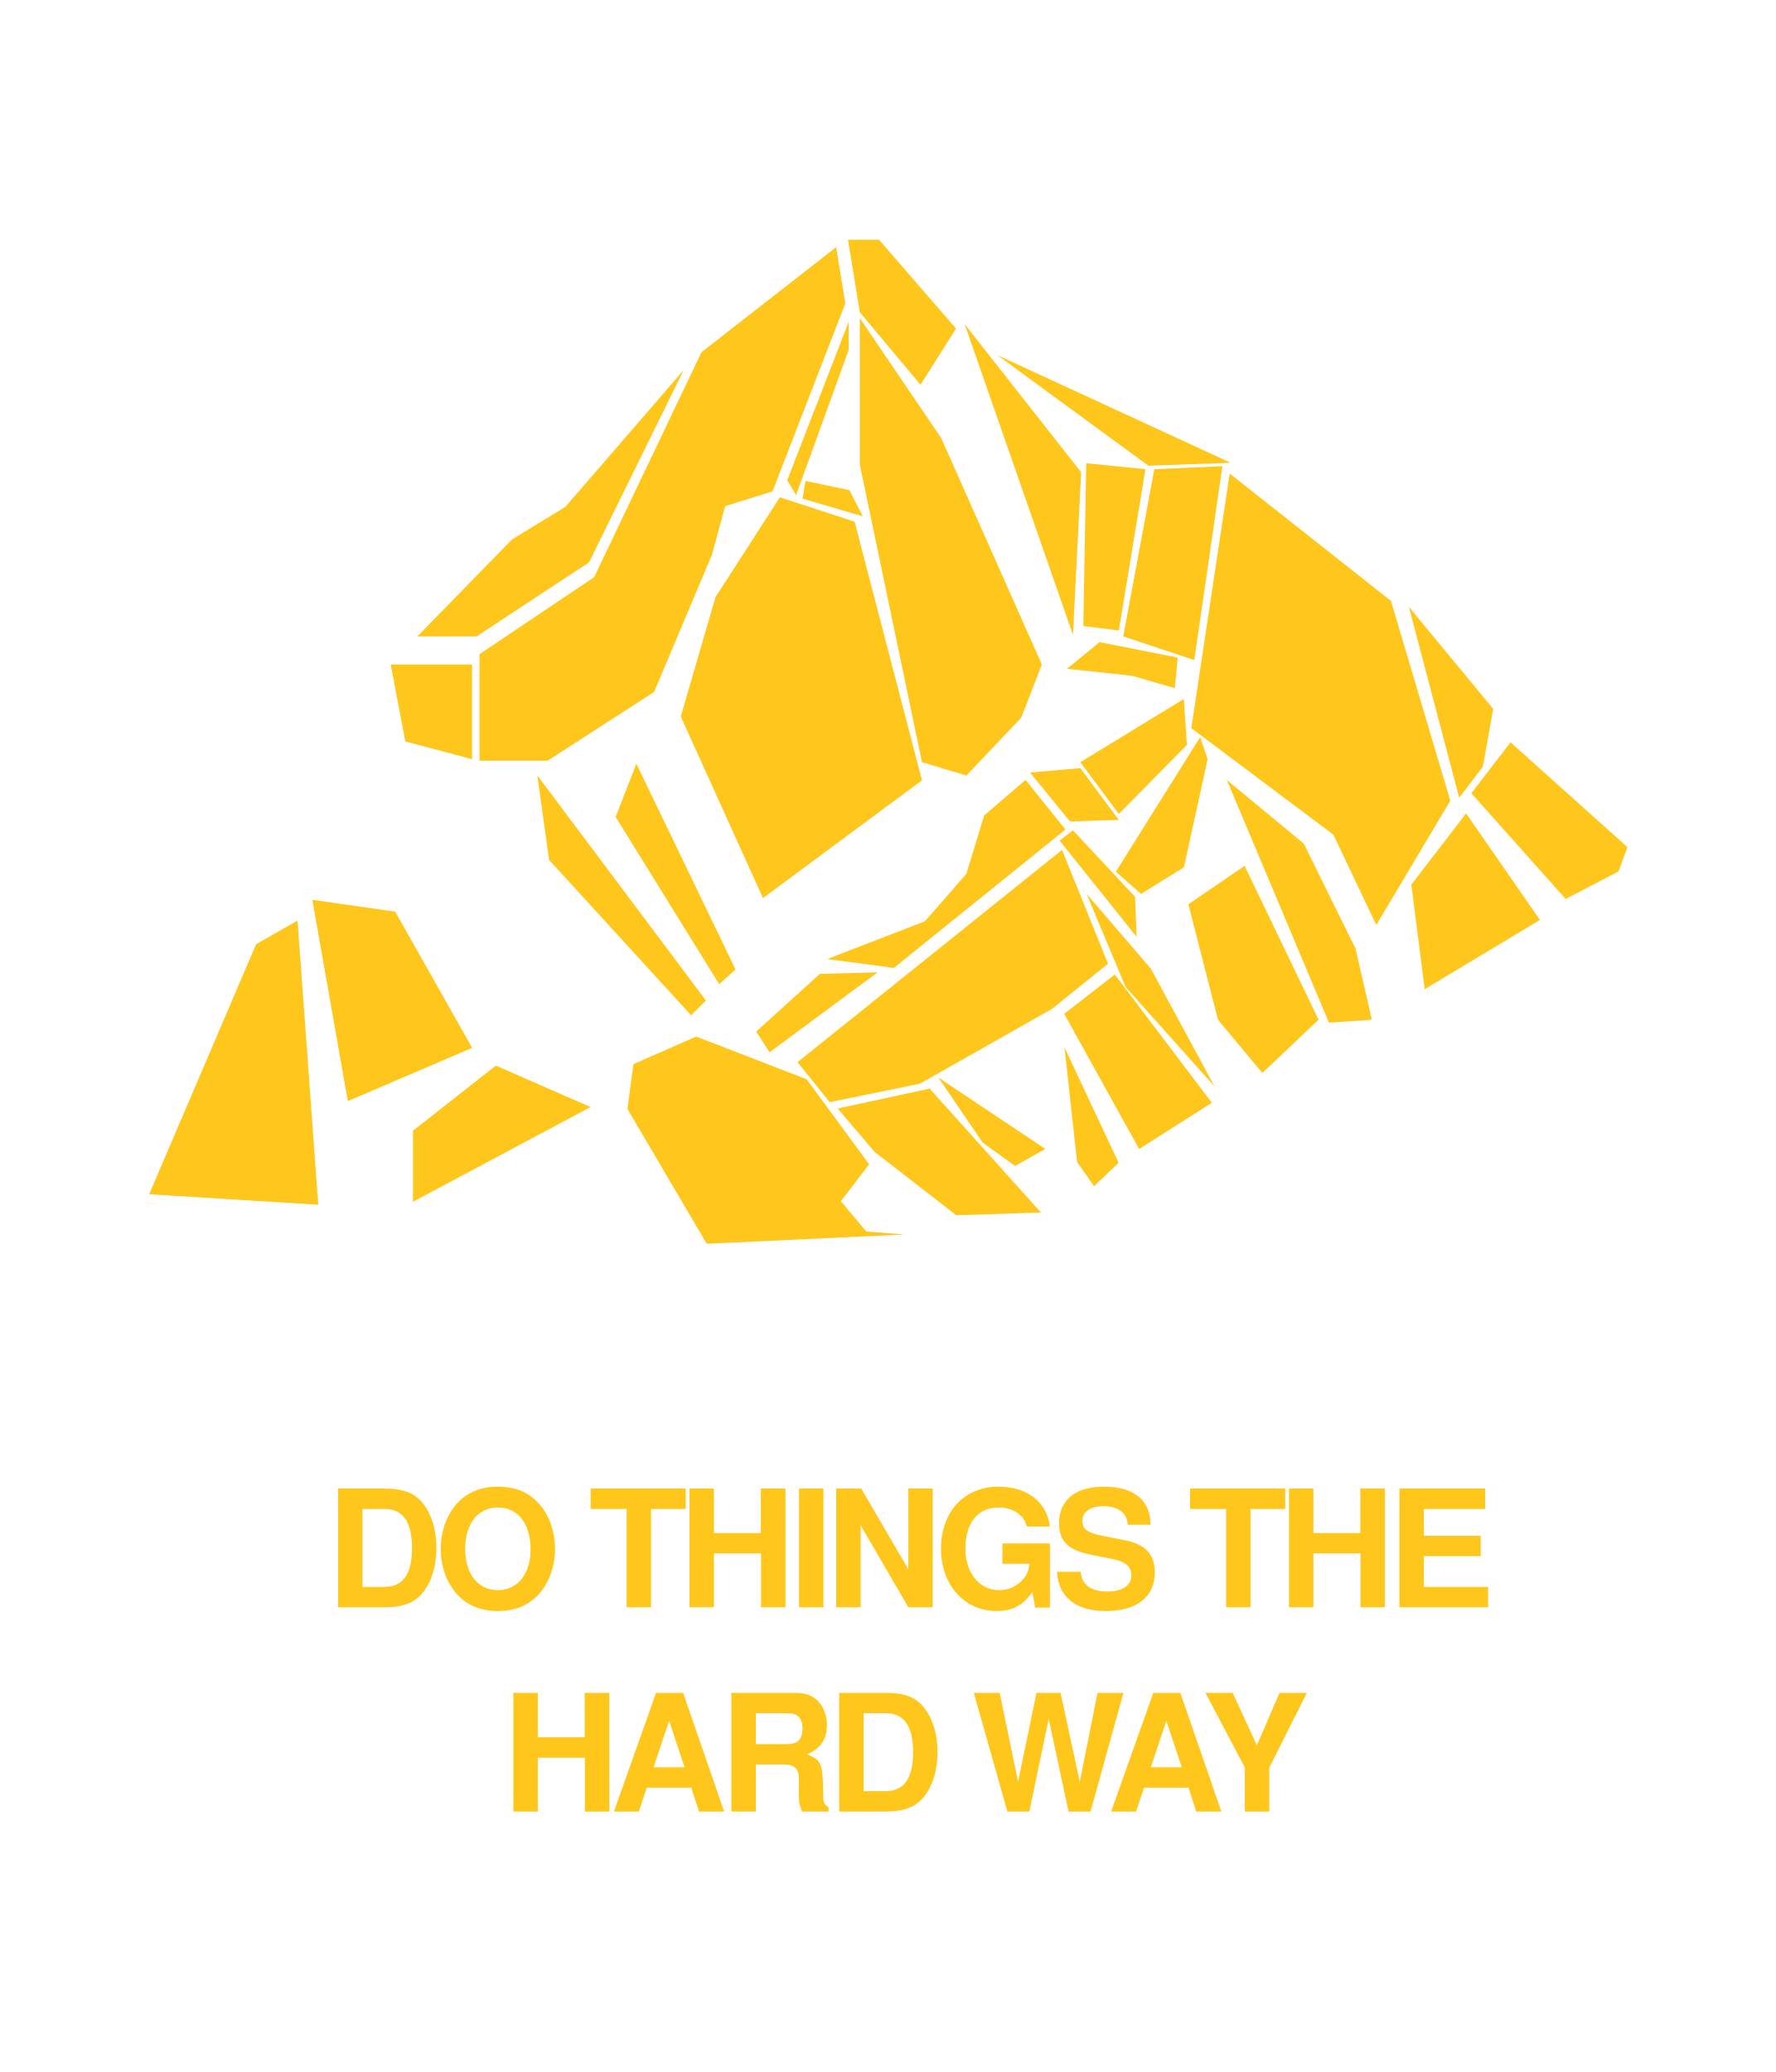
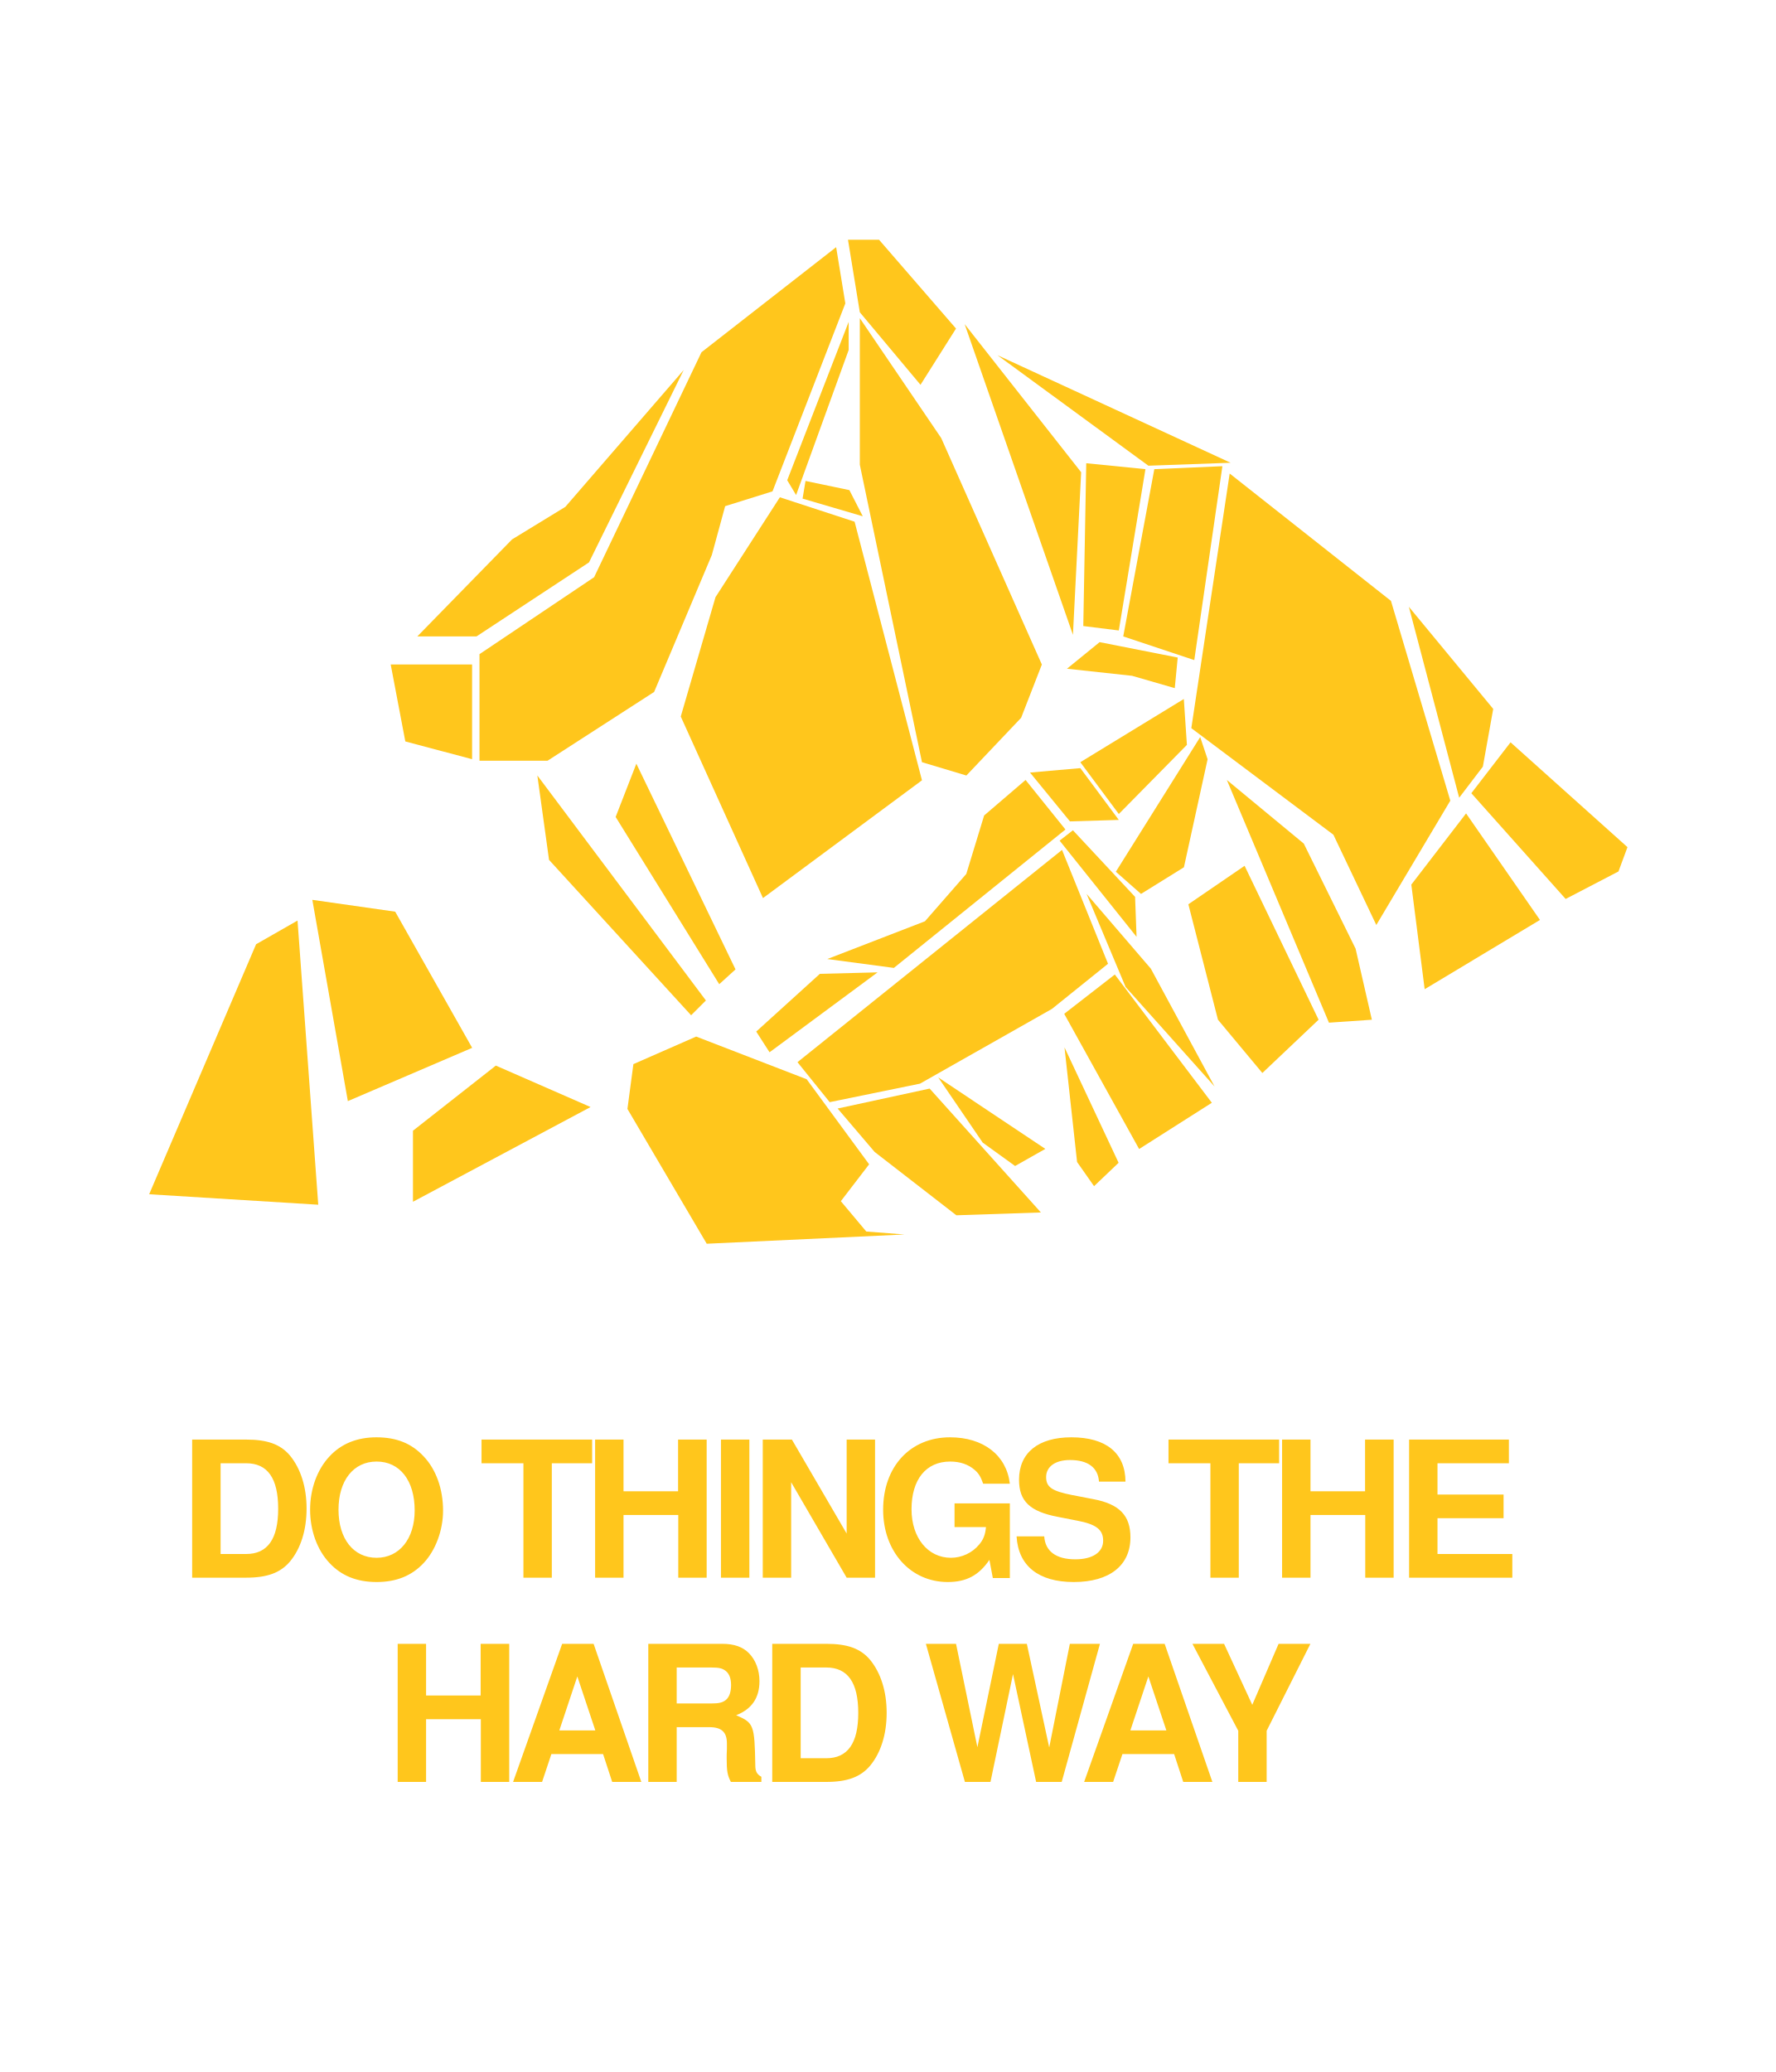
<svg xmlns="http://www.w3.org/2000/svg" width="600px" height="700px" viewBox="0 0 600 700" version="1.1" style="background: #FF1C54;">
  <defs>
    <style>
             #hardwaytext {
-                 font-family: 'Helvetica Neue', 'Helvetica', 'Arial';
-                 font-size: 55px;
+                 font-family: 'LucidaGrande-Bold', 'Lucida Grande', 'Helvetica Neue', 'Helvetica', 'Arial';
+                 font-size: 64px;
                font-weight: bold;
-                 letter-spacing: -3px;
+                 letter-spacing: -4px;
            }
        </style>
  </defs>
  <g id="Do-Things-the-Hard-Way" stroke="none" stroke-width="1" fill="none" fill-rule="evenodd">
    <g id="hardWay" fill="#FFC61C">
      <text id="hardwaytext">
-         <tspan x="110" y="543">DO THINGS THE</tspan>
-         <tspan x="169.713" y="612">HARD WAY</tspan>
+         <tspan x="60" y="533">DO THINGS THE</tspan>
+         <tspan x="130" y="602">HARD WAY</tspan>
      </text>
      <g id="mountain-shapes" transform="translate(50, 81)">
        <polygon id="Path-459" points="183.5 262 135.5 209.5 131.547 180.98 188.5 257" />
        <polygon id="Path-460" points="171 152.77 190.5 106.5 195 90 211 85 235.605 21.5 232.5 2.5 187 38 150.731 114 112 140 112 176 135 176" />
        <polygon id="Path-461" points="247 -3.16635607e-13 236.5 -3.6114443e-08 240.5 24.5 261 49 273 30" />
        <polygon id="Path-463" points="236.73 37.242 236.73 27.742 215.971 81.242 218.971 86.242" />
        <polygon id="Path-465" points="191.735 120.75 213.485 87 238.735 95.25 261.5 182.613 207.781 222.41 180 161.07" />
        <polygon id="Path-467" points="419.949 122 365.461 78.977 352.5 165 400.5 201 415 231.5 440 189.5" />
        <polygon id="Path-468" points="275.918 28.504 315.281 78.547 312.504 133.469" />
        <polygon id="Path-469" points="276.5 181 261.5 176.5 240.5 76 240.5 26.5 268 67 302 143.5 295 161.5" />
        <polygon id="Path-470" points="315 176.5 349.965 155.148 351.008 170.648 328 194" />
        <polygon id="Path-23" points="308.816 206.133 324.359 244.594 305.426 259.832 260.84 285.094 230.324 291.348 219.438 277.844" />
        <polygon id="Path-24" points="317.109 220.98 330.305 252.453 360.348 286.055 338.82 246.246" />
        <polygon id="Path-25" points="326.652 248.23 359.434 291.555 334.863 307.18 309.555 261.508" />
        <polygon id="Path-26" points="309.652 272.844 327.93 311.832 319.637 319.734 313.902 311.566" />
        <polygon id="Path-27" points="267 283 303.172 307.141 292.961 312.918 282.016 305.016" />
        <polygon id="Path-28" points="264.09 286.762 233 293.5 245.5 308.166 273.117 329.57 301.676 328.613" />
        <polygon id="Path-29" points="161.984 293.637 164 278.5 185.211 269.191 222.543 283.609 243.645 312.348 234.086 324.805 242.684 335.055 255.59 336.055 188.777 339.18" />
        <polygon id="Path-30" points="287 39 365.77 75.336 338 76.336" />
        <polygon id="Path-32" points="310.488 144.922 321.516 135.938 347.906 141.145 346.906 151.48 332.488 147.312" />
        <polygon id="Path-33" points="447.105 186.98 460.355 169.785 499.859 205.203 496.816 213.414 478.969 222.703" />
        <polygon id="Path-34" points="445.328 193.801 470.289 229.789 431.34 253.191 426.828 217.855" />
        <polygon id="Path-34" points="181 44 141 90.236 123 101.236 91 134 111 134 149 109" />
        <polygon id="Path-35" points="364.5 182.5 390.5 204 408 239.5 413.5 263.5 399 264.5" />
        <polygon id="Path-36" points="361.5 263.5 351.5 224.5 370.5 211.5 395.5 263.5 376.5 281.5" />
        <polygon id="Path-37" points="355.5 168 358 175.5 350 212 335.5 221 327 213.5" />
        <polygon id="Path-38" points="426 124 454.5 158.5 451 178 443 188.5" />
        <polygon id="Path-38" points="282.5 194.5 296.5 182.5 309.971 199.242 252 246 229.5 243 262.5 230.242 276.471 214.25" />
        <polygon id="Path-39" points="227 248 205.5 267.5 210 274.5 246.5 247.5" />
        <polygon id="Path-40" points="158 195 165 177 198.5 246.5 193 251.5" />
        <polygon id="Path-42" points="308 203 312.5 199.5 333.5 222 334 235.5" />
        <polygon id="Path-43" points="298 180 315 178.5 328 196 311.5 196.5" />
        <polygon id="Path-44" points="340 77.5 363 76.5 353.5 142 329.5 134" />
        <polygon id="Path-45" points="222.155 81.482 236.974 84.579 241.5 93.421 221.155 87.452" />
        <polygon id="Path-47" points="86.941 169.484 82 143.484 109.5 143.484 109.5 175.484" />
        <polygon id="Path-47" points="317 75.5 337 77.5 328 132 316 130.5" />
        <polygon id="Path-48" points="55.523 223 83.523 227 109.523 273 67.523 291" />
        <polygon id="Path-49" points="89.523 301 117.523 279 149.523 293 89.523 325" />
        <polygon id="Path-50" points="36.523 238 0.398 322.461 57.523 326 50.523 230" />
      </g>
    </g>
  </g>
</svg>
